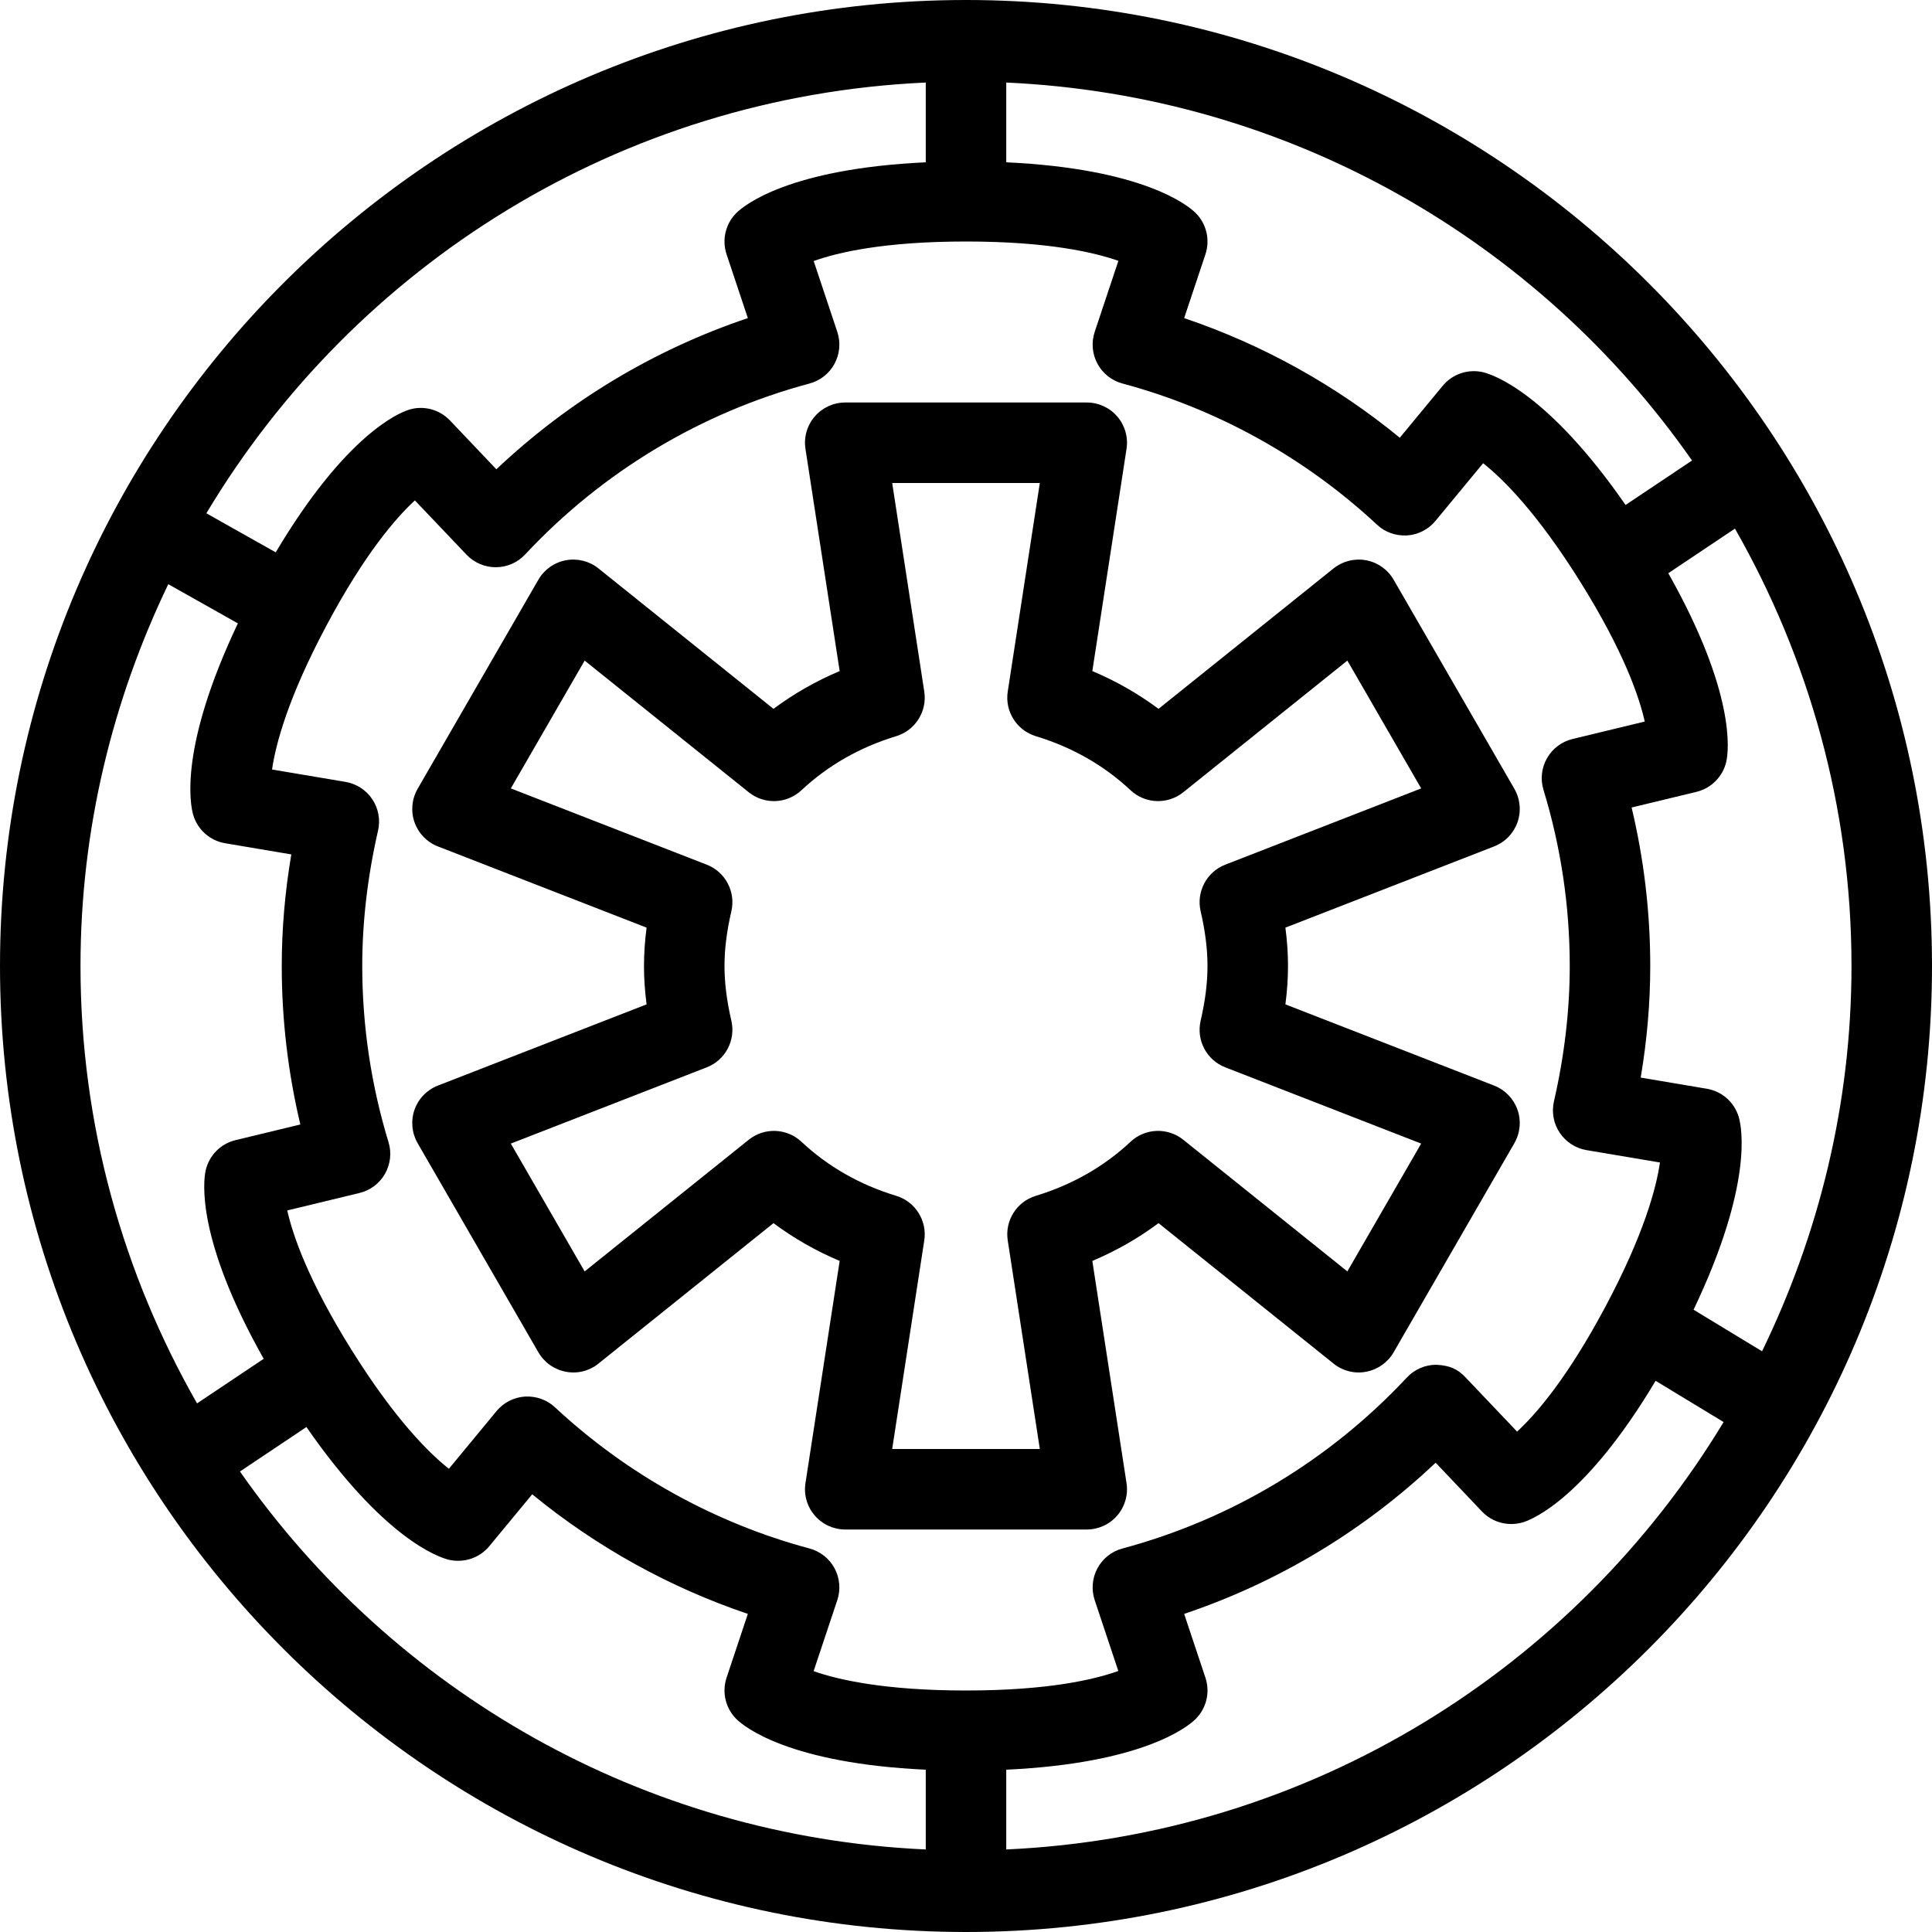
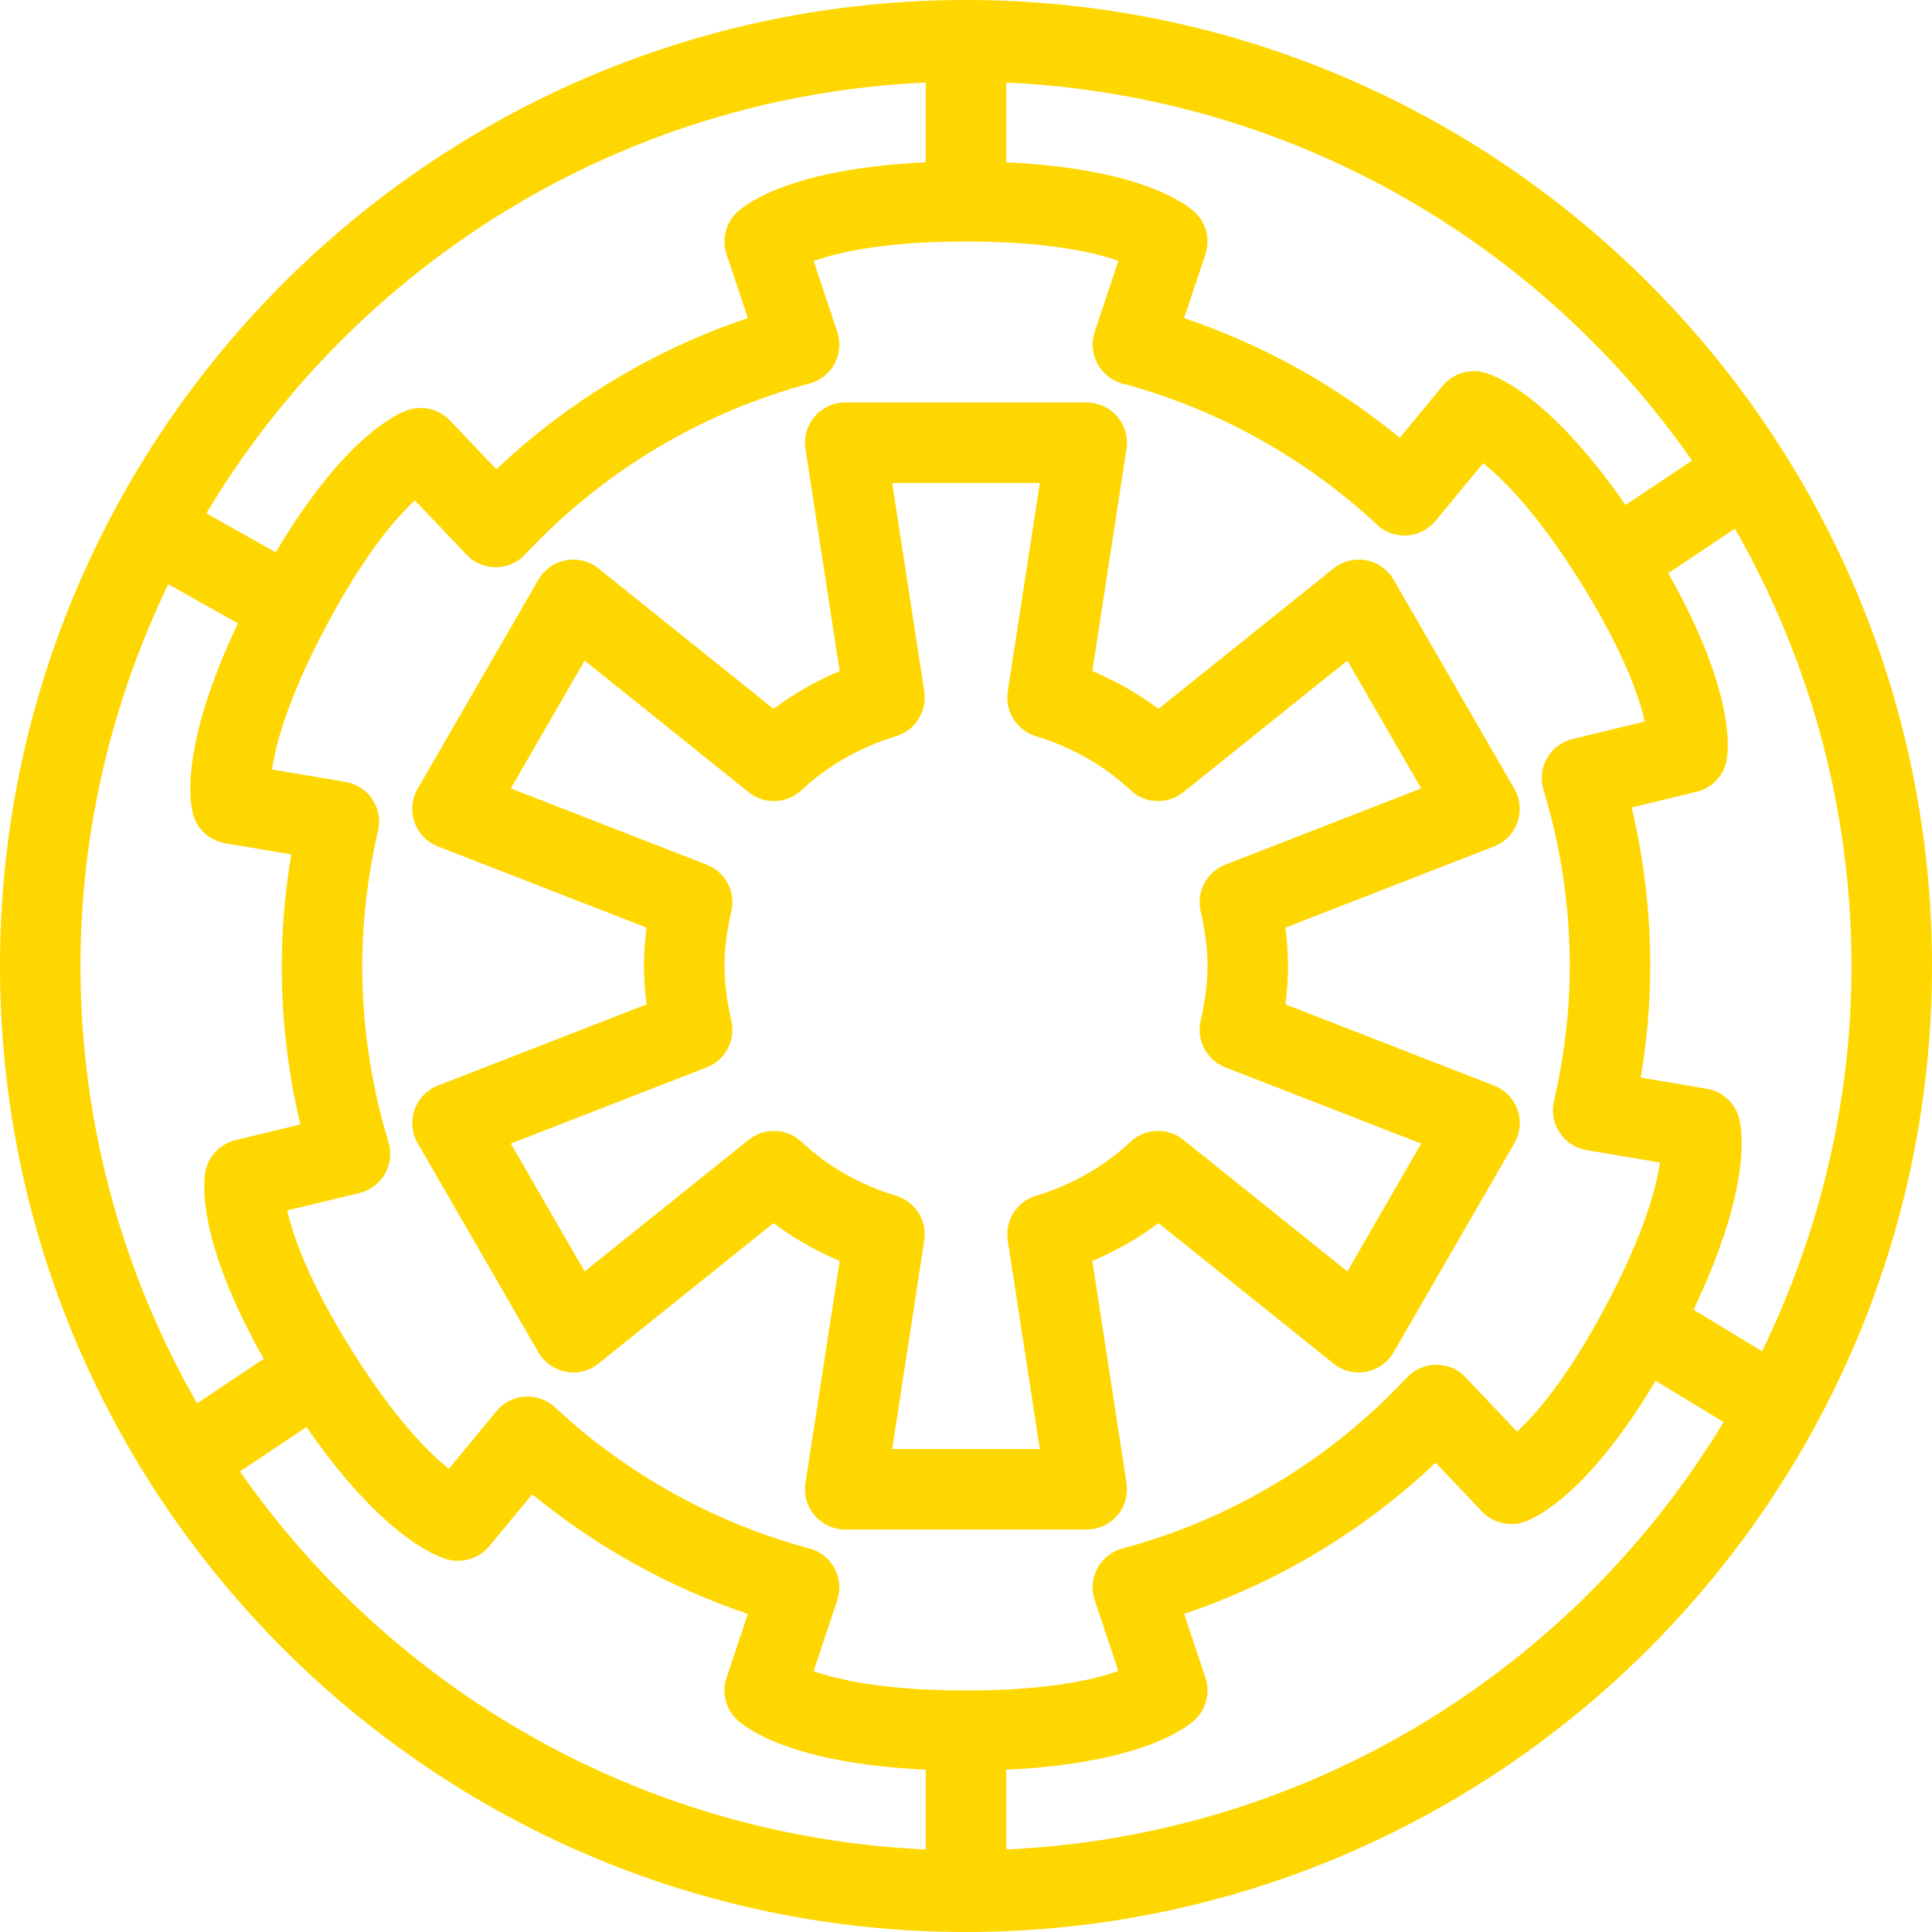
- <svg xmlns="http://www.w3.org/2000/svg" version="1.1" id="Capa_1" x="0px" y="0px" viewBox="0 0 512 512" style="enable-background:new 0 0 512 512;" xml:space="preserve">
+ <svg xmlns="http://www.w3.org/2000/svg" version="1.1" id="Capa_1" x="0px" y="0px" viewBox="0 0 512 512" fill="#FFD700" style="enable-background:new 0 0 512 512;" xml:space="preserve">
  <g>
    <g>
      <g>
        <path d="M256,0C114.844,0,0,114.844,0,256s114.844,256,256,256s256-114.844,256-256S397.156,0,256,0z M266.667,21.874     c75.173,3.404,141.208,42.131,181.738,100.165l-17.611,11.783c-20.486-29.54-34.941-34.523-37.826-35.197     c-3.927-0.885-8.042,0.479-10.625,3.604L370.958,116c-16.969-13.927-36.417-24.708-57.146-31.698l5.646-16.927     c1.271-3.833,0.271-8.063-2.583-10.917c-2.103-2.103-14.059-11.768-50.208-13.447V21.874z M245.333,21.874v21.138     c-36.15,1.678-48.105,11.344-50.208,13.447c-2.854,2.854-3.854,7.083-2.583,10.917l5.646,16.927     c-24.833,8.344-47.542,22-66.646,40.063l-12.302-12.948c-2.792-2.927-7.042-4.042-10.844-2.844     c-2.839,0.863-16.93,6.845-35.326,37.802l-18.38-10.349C93.978,70.359,164.296,25.543,245.333,21.874z M21.333,256     c0-36.266,8.51-70.497,23.262-101.186l18.447,10.387c-15.609,32.861-12.68,48.021-11.802,50.872     c1.177,3.854,4.438,6.719,8.427,7.396l17.531,2.958c-1.688,9.969-2.531,19.875-2.531,29.573c0,14.156,1.656,28.24,4.927,42     l-17.177,4.146c-3.927,0.948-6.979,4.031-7.896,7.958c-0.668,2.91-2.535,18.259,15.362,49.991L52.22,371.911     C32.668,337.676,21.333,298.169,21.333,256z M245.333,490.126c-75.173-3.404-141.208-42.132-181.738-100.165l17.611-11.783     c20.486,29.54,34.941,34.523,37.826,35.197c3.948,0.854,8.042-0.479,10.625-3.604L141.042,396     c16.969,13.927,36.417,24.708,57.146,31.698l-5.646,16.927c-1.271,3.833-0.271,8.063,2.583,10.917     c2.103,2.103,14.059,11.768,50.208,13.447V490.126z M215.615,442.875l6.281-18.833c0.927-2.792,0.656-5.844-0.729-8.427     c-1.396-2.594-3.802-4.49-6.635-5.25c-25.052-6.708-48.385-19.646-67.458-37.417c-2.146-2-4.958-3-7.969-2.844     c-2.927,0.198-5.656,1.583-7.521,3.854l-12.625,15.281c-5.344-4.219-14.323-13.156-25.792-31.49     c-11.521-18.458-15.594-30.49-17.042-36.969l19.135-4.625c2.854-0.688,5.302-2.521,6.76-5.073     c1.458-2.552,1.802-5.594,0.938-8.406C98.344,287.531,96,271.823,96,256c0-11.677,1.406-23.75,4.188-35.885     c0.656-2.865,0.104-5.875-1.531-8.313c-1.625-2.438-4.198-4.104-7.094-4.594l-19.469-3.281     c0.979-6.729,4.219-18.979,14.375-38.063c10.219-19.219,18.594-28.76,23.479-33.25l13.698,14.396     c2.01,2.115,4.813,3.313,7.729,3.313c0.01,0,0.031,0,0.052,0c2.938-0.01,5.74-1.24,7.74-3.385     c20.479-21.917,46.531-37.573,75.365-45.302c2.844-0.76,5.24-2.656,6.635-5.25c1.385-2.583,1.656-5.635,0.729-8.427l-6.26-18.781     C222.031,66.875,234.375,64,256,64c21.76,0,34.115,2.917,40.385,5.125l-6.281,18.833c-0.927,2.792-0.656,5.844,0.729,8.427     c1.396,2.594,3.802,4.49,6.635,5.25c25.052,6.708,48.385,19.646,67.458,37.417c2.146,2.01,4.958,3,7.969,2.844     c2.927-0.198,5.656-1.583,7.521-3.854l12.625-15.281c5.344,4.219,14.323,13.156,25.792,31.49     c11.521,18.458,15.594,30.479,17.042,36.969l-19.146,4.625c-2.854,0.688-5.292,2.521-6.75,5.073     c-1.458,2.552-1.802,5.594-0.938,8.406C413.656,224.469,416,240.177,416,256c0,11.677-1.406,23.75-4.188,35.885     c-0.656,2.865-0.104,5.875,1.531,8.313c1.625,2.438,4.198,4.104,7.094,4.594l19.469,3.281     c-0.979,6.729-4.219,18.969-14.375,38.063c-10.219,19.208-18.594,28.76-23.49,33.25l-13.688-14.396     c-2.021-2.125-4.115-3.156-7.781-3.313c-2.938,0.01-5.74,1.24-7.74,3.385c-20.479,21.917-46.531,37.573-75.365,45.302     c-2.844,0.76-5.24,2.656-6.635,5.25c-1.385,2.583-1.656,5.635-0.729,8.427l6.26,18.781C289.969,445.125,277.625,448,256,448     C234.24,448,221.885,445.083,215.615,442.875z M266.667,490.126v-21.138c36.15-1.678,48.105-11.344,50.208-13.447     c2.854-2.854,3.854-7.083,2.583-10.917l-5.646-16.927c24.833-8.344,47.542-22,66.646-40.063l12.302,12.948     c2.781,2.917,6.958,3.99,10.854,2.844c2.829-0.861,16.832-6.805,35.141-37.5l18.016,10.932     C417.38,442.042,347.339,486.474,266.667,490.126z M448.815,347.09c15.764-33.059,12.826-48.303,11.945-51.163     c-1.177-3.854-4.438-6.719-8.427-7.396l-17.531-2.958c1.688-9.969,2.531-19.875,2.531-29.573c0-14.167-1.656-28.24-4.938-42     l17.198-4.156c3.917-0.948,6.969-4.031,7.885-7.958c0.668-2.91,2.536-18.251-15.361-49.98l17.661-11.816     c19.552,34.236,30.887,73.742,30.887,115.911c0,36.626-8.674,71.182-23.703,102.103L448.815,347.09z" />
        <path d="M296.094,401.615c2.031-2.365,2.927-5.49,2.448-8.573l-9.063-58.885c6.302-2.656,12.156-6,17.542-10.01l46.385,37.219     c2.427,1.958,5.583,2.76,8.646,2.156c3.052-0.573,5.708-2.448,7.271-5.146l32-55.417c1.552-2.698,1.854-5.938,0.823-8.875     c-1.031-2.927-3.292-5.271-6.198-6.396l-55.302-21.521c0.458-3.49,0.688-6.865,0.688-10.167s-0.229-6.677-0.688-10.167     l55.302-21.521c2.906-1.125,5.167-3.469,6.198-6.396c1.031-2.938,0.729-6.177-0.823-8.875l-32-55.417     c-1.563-2.698-4.219-4.573-7.271-5.146c-3.063-0.573-6.219,0.219-8.646,2.156l-46.385,37.219     c-5.385-4.01-11.24-7.354-17.542-10.01l9.063-58.885c0.479-3.083-0.417-6.208-2.448-8.573c-2.021-2.365-4.979-3.719-8.094-3.719     h-64c-3.115,0-6.073,1.354-8.094,3.719c-2.031,2.365-2.927,5.49-2.448,8.573l9.063,58.885c-6.302,2.656-12.156,6-17.542,10.01     l-46.385-37.219c-2.417-1.938-5.563-2.729-8.646-2.156c-3.052,0.573-5.708,2.448-7.271,5.146l-32,55.417     c-1.552,2.698-1.854,5.938-0.823,8.875c1.031,2.927,3.292,5.271,6.198,6.396l55.302,21.521c-0.458,3.49-0.688,6.865-0.688,10.167     s0.229,6.677,0.688,10.167l-55.302,21.521c-2.906,1.125-5.167,3.469-6.198,6.396c-1.031,2.938-0.729,6.177,0.823,8.875l32,55.417     c1.563,2.698,4.219,4.573,7.271,5.146c3.083,0.604,6.229-0.198,8.646-2.156l46.385-37.219c5.385,4.01,11.24,7.354,17.542,10.01     l-9.063,58.885c-0.479,3.083,0.417,6.208,2.448,8.573c2.021,2.365,4.979,3.719,8.094,3.719h64     C291.115,405.333,294.073,403.979,296.094,401.615z M267.063,328.74l8.5,55.26h-39.125l8.5-55.26     c0.813-5.25-2.365-10.292-7.438-11.833c-9.635-2.927-18.073-7.74-25.104-14.323c-3.885-3.635-9.833-3.854-13.969-0.542     l-43.49,34.896l-19.563-33.875l51.917-20.208c4.938-1.917,7.719-7.177,6.531-12.333C192.594,265.208,192,260.469,192,256     s0.594-9.208,1.823-14.521c1.188-5.156-1.594-10.417-6.531-12.333l-51.917-20.208l19.563-33.875l43.49,34.896     c4.135,3.313,10.083,3.094,13.969-0.542c7.031-6.583,15.469-11.396,25.104-14.323c5.073-1.542,8.25-6.583,7.438-11.833     l-8.5-55.26h39.125l-8.5,55.26c-0.813,5.25,2.365,10.292,7.438,11.833c9.635,2.927,18.073,7.74,25.104,14.323     c3.865,3.635,9.833,3.854,13.969,0.542l43.49-34.896l19.563,33.875l-51.917,20.208c-4.938,1.917-7.719,7.177-6.531,12.333     C319.406,246.792,320,251.531,320,256s-0.594,9.208-1.823,14.521c-1.188,5.156,1.594,10.417,6.531,12.333l51.917,20.208     l-19.563,33.875l-43.49-34.896c-4.135-3.313-10.104-3.094-13.969,0.542c-7.031,6.583-15.469,11.396-25.104,14.323     C269.427,318.448,266.25,323.49,267.063,328.74z" />
      </g>
    </g>
  </g>
  <g>
</g>
  <g>
</g>
  <g>
</g>
  <g>
</g>
  <g>
</g>
  <g>
</g>
  <g>
</g>
  <g>
</g>
  <g>
</g>
  <g>
</g>
  <g>
</g>
  <g>
</g>
  <g>
</g>
  <g>
</g>
  <g>
</g>
</svg>
